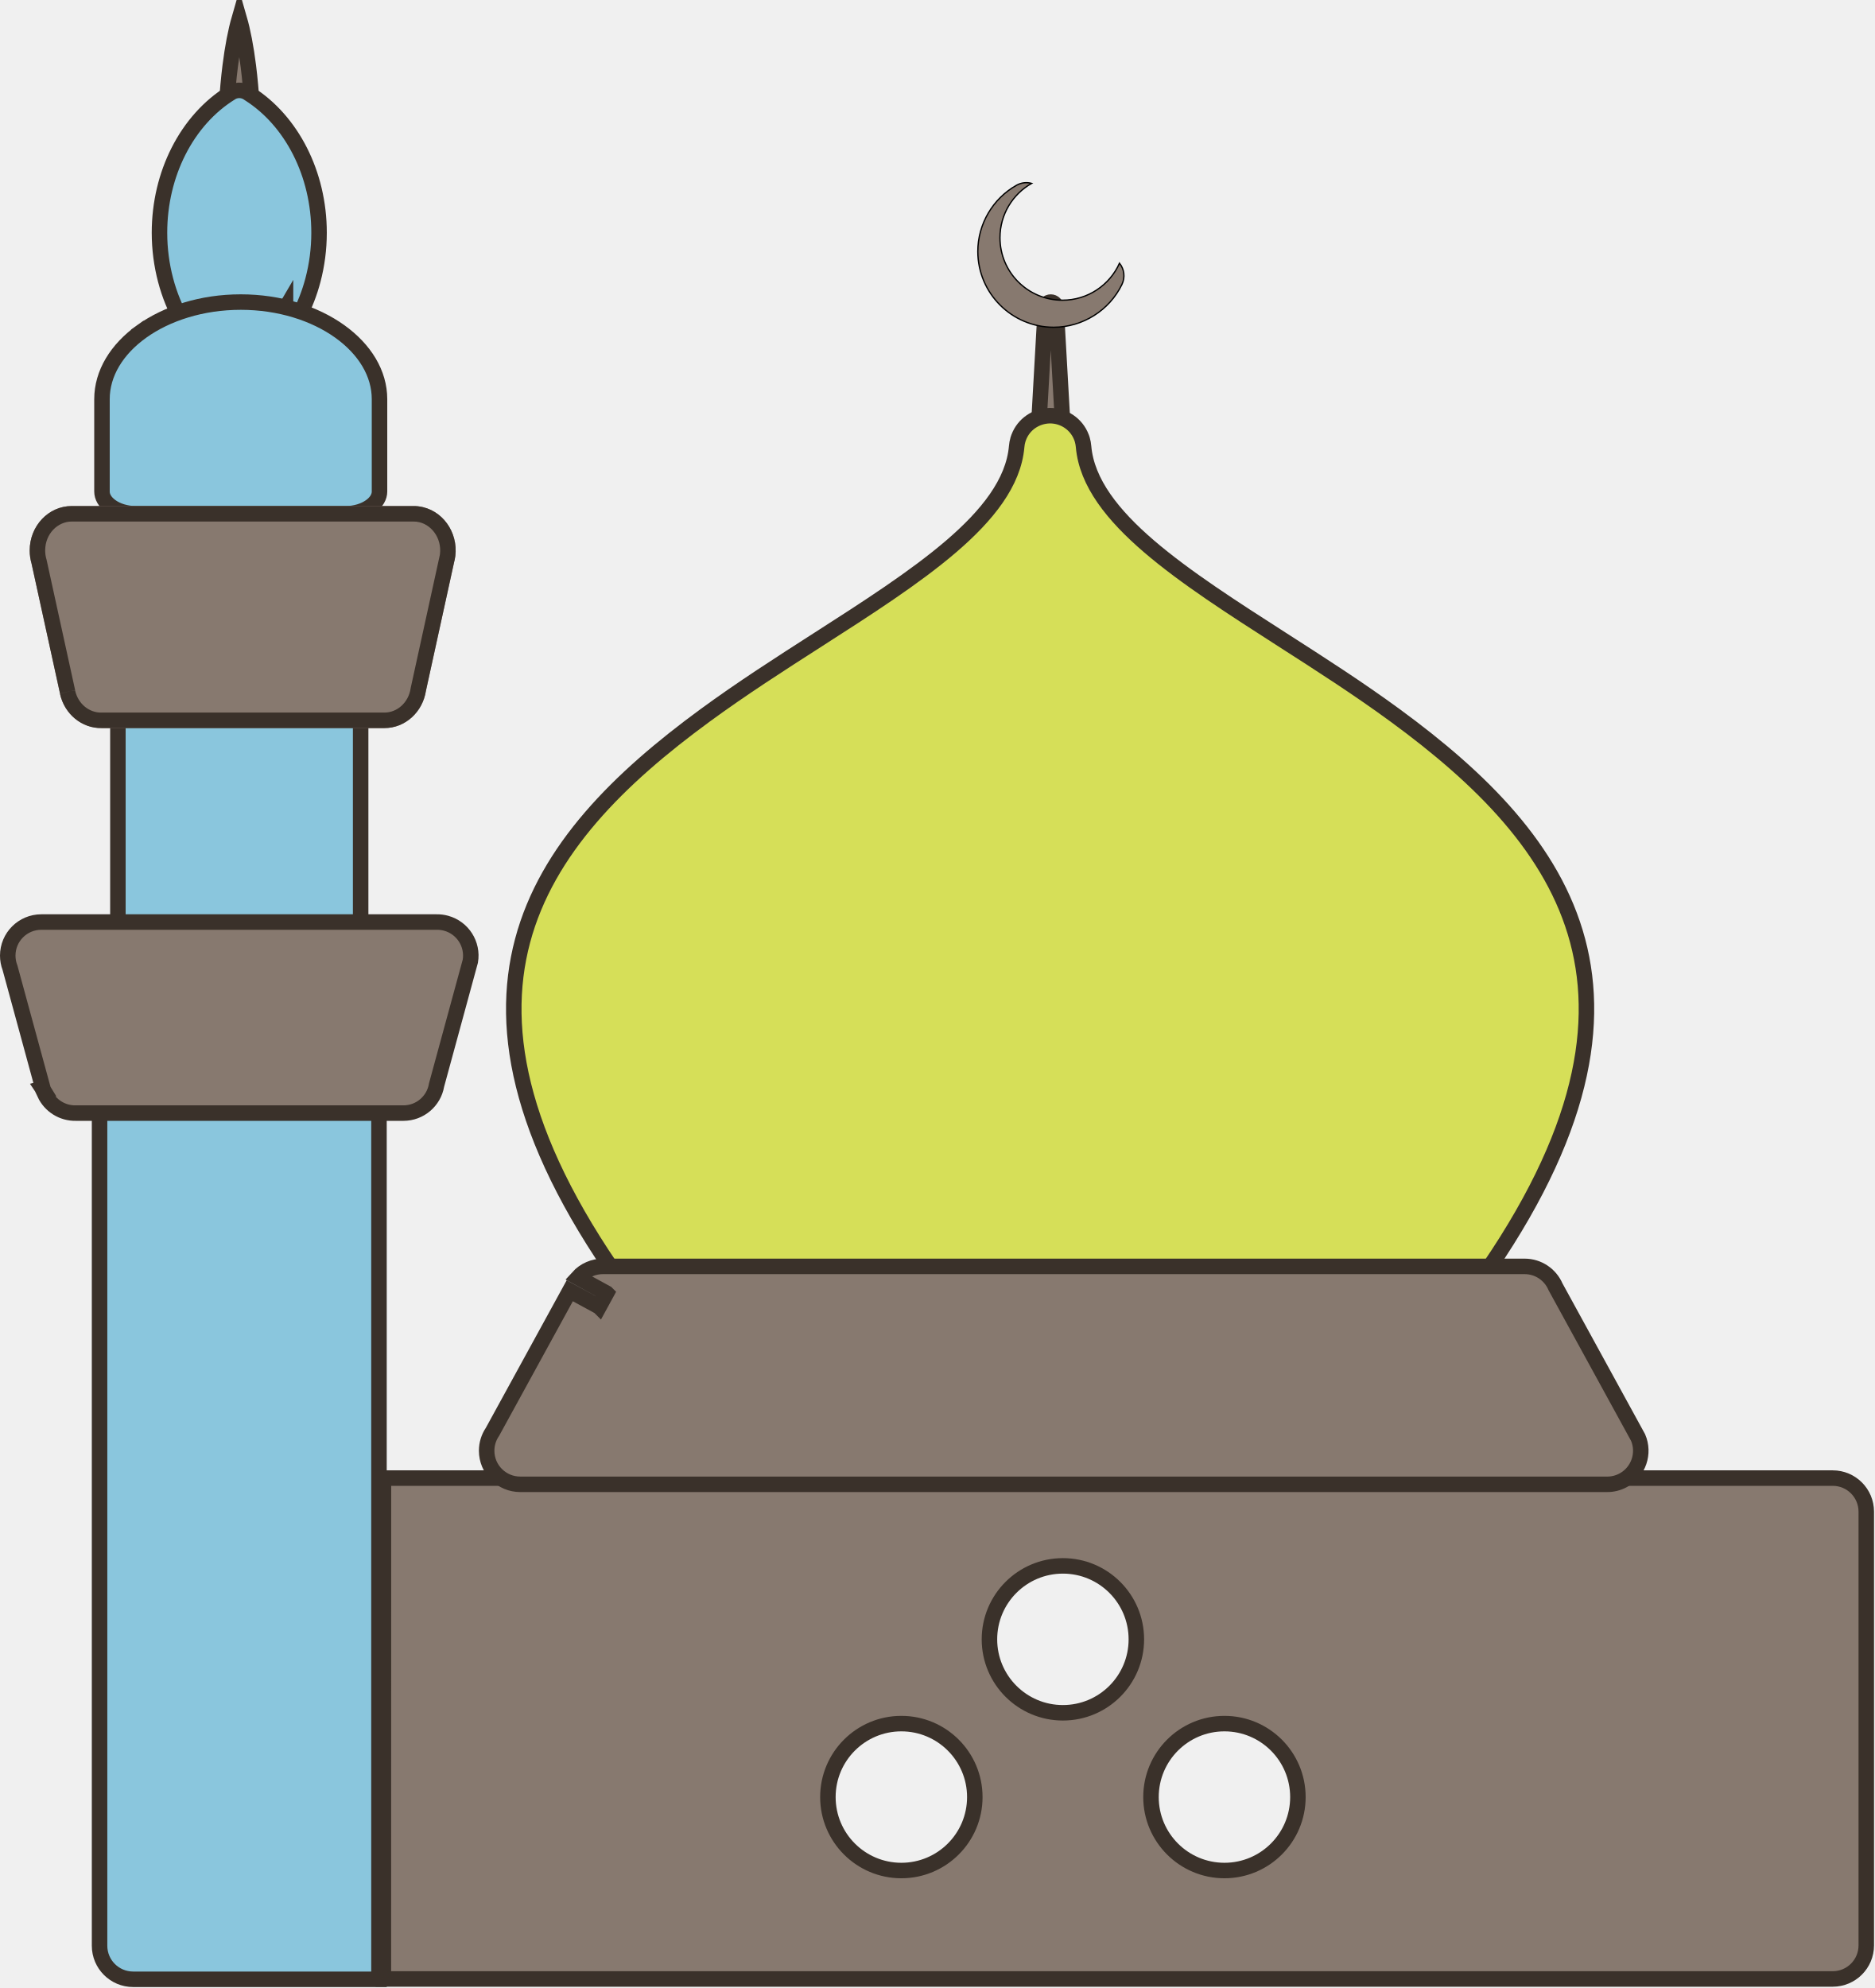
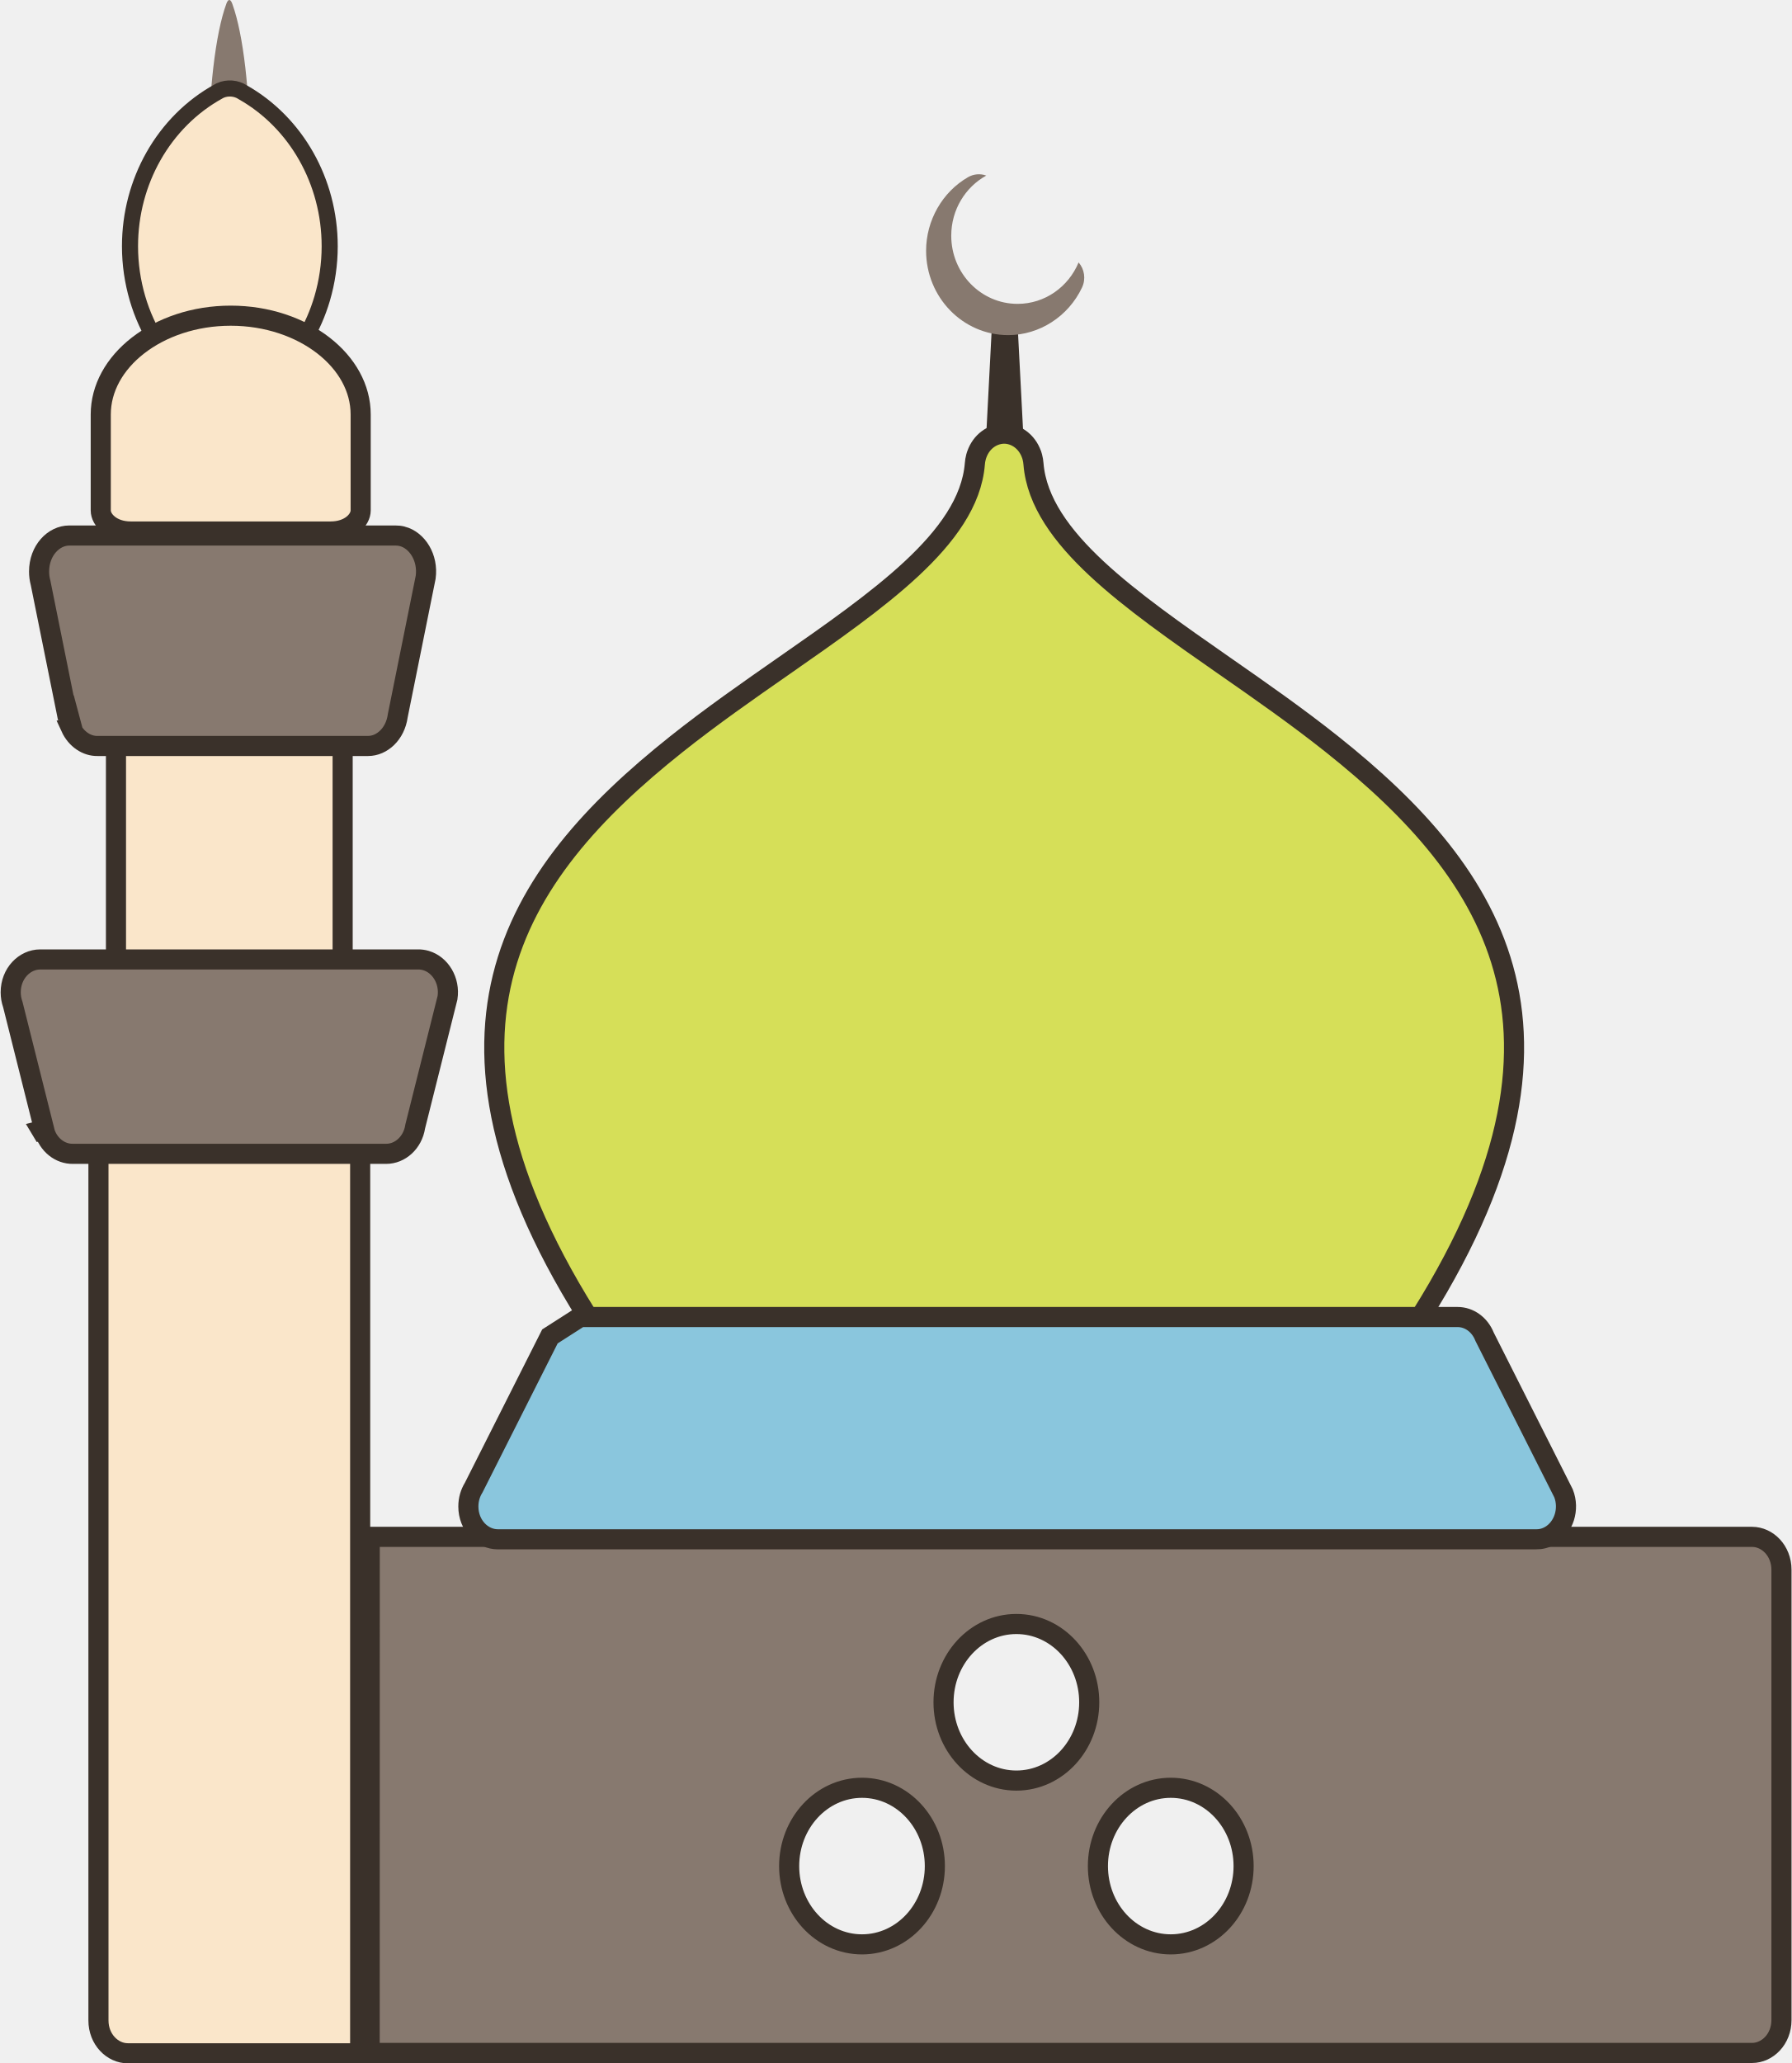
- <svg xmlns="http://www.w3.org/2000/svg" width="1452" height="1540" viewBox="0 0 1452 1540" fill="none">
-   <path d="M818.154 238.154V238.323L818.164 238.492L824 341.812C823.92 347.265 819.473 351.662 814 351.662C808.528 351.662 804.081 347.265 804.001 341.812L809.837 238.492L809.847 238.323V238.154C809.847 235.86 811.707 234 814 234C816.294 234 818.154 235.86 818.154 238.154Z" fill="#87796F" stroke="#3A312A" stroke-width="12" />
-   <path d="M179.092 187.063L179.083 186.988L179.073 186.913C177.659 176.871 176.534 165.811 175.769 154.04L175.769 154.04C174.988 142.023 174.565 129.33 174.565 116.286C174.565 92.532 175.941 70.264 178.314 51.319L178.314 51.319C180.153 36.632 182.576 24.108 185.359 14.446C188.144 24.115 190.567 36.639 192.405 51.32C194.777 70.266 196.154 92.534 196.154 116.286C196.154 129.331 195.731 142.024 194.95 154.04L194.95 154.04C194.344 163.35 193.515 172.213 192.495 180.48L187.956 182.397L187.956 182.398L191.181 190.038C191.007 190.962 190.823 191.72 190.646 192.324H180.074C179.709 191.077 179.35 189.305 179.092 187.063Z" fill="#87796F" stroke="#3A312A" stroke-width="12" />
-   <path d="M297.05 1145H1419.77C1434.13 1145 1445.77 1156.64 1445.77 1171V1507C1445.77 1521.36 1434.13 1533 1419.77 1533H297C297.001 1468.34 297.013 1403.67 297.025 1339.01V1339C297.037 1274.34 297.049 1209.67 297.05 1145ZM738.498 1351.86C728.206 1341.57 713.971 1335.19 698.26 1335.19C682.549 1335.19 668.315 1341.57 658.023 1351.86C647.732 1362.15 641.354 1376.39 641.354 1392.1C641.354 1407.81 647.732 1422.04 658.023 1432.33C668.315 1442.62 682.549 1449 698.26 1449C713.971 1449 728.206 1442.62 738.498 1432.33C748.789 1422.04 755.167 1407.81 755.167 1392.1C755.167 1376.39 748.789 1362.15 738.498 1351.86ZM863.646 1229.67C853.354 1219.38 839.12 1213 823.409 1213C807.698 1213 793.464 1219.38 783.172 1229.67C772.881 1239.96 766.504 1254.2 766.504 1269.91C766.504 1285.62 772.881 1299.85 783.172 1310.14C793.464 1320.43 807.698 1326.81 823.409 1326.81C839.12 1326.81 853.354 1320.43 863.646 1310.14C873.937 1299.85 880.314 1285.62 880.314 1269.91C880.314 1254.2 873.937 1239.96 863.646 1229.67ZM988.795 1351.86C978.503 1341.57 964.269 1335.19 948.558 1335.19C932.847 1335.19 918.612 1341.57 908.32 1351.86C898.029 1362.15 891.651 1376.39 891.651 1392.1C891.651 1407.81 898.029 1422.04 908.32 1432.33C918.612 1442.62 932.847 1449 948.558 1449C964.269 1449 978.503 1442.62 988.795 1432.33C999.086 1422.04 1005.46 1407.81 1005.46 1392.1C1005.46 1376.39 999.086 1362.15 988.795 1351.86Z" fill="#87796F" stroke="#3A312A" stroke-width="12" />
-   <path d="M141.43 249.22L141.325 248.996L141.203 248.781C135.655 239.033 131.258 228.309 128.265 216.905L128.264 216.905C125.203 205.245 123.548 192.933 123.548 180.285C123.548 157.243 128.938 135.653 138.226 117.28L138.226 117.28C148.028 97.889 162.196 82.126 178.981 71.843L179.883 71.29C184.058 69.202 188.966 69.71 192.597 72.361L192.758 72.479L192.927 72.586C209.193 82.877 222.922 98.349 232.492 117.281C241.778 135.654 247.17 157.245 247.17 180.285C247.17 192.935 245.515 205.246 242.454 216.905L242.454 216.905C239.843 226.847 236.167 236.272 231.592 244.983L221.207 238.893L221.197 238.887L221.196 238.886L215.125 249.237L215.126 249.238L224.35 254.65C222.427 255.771 220.226 256.352 217.991 256.324L217.953 256.323H217.915H152.557C147.638 256.323 143.385 253.427 141.43 249.22Z" fill="#8AC6DD" stroke="#3A312A" stroke-width="12" />
-   <path d="M839.406 345.915L839.408 345.939L839.41 345.962C841.846 373.923 862.214 399.293 890.154 423.261C918.223 447.338 955.301 471.116 993.475 495.596L993.724 495.755L996.963 490.705L993.724 495.755C1022.74 514.365 1052.41 533.391 1080.82 554.203C1147.22 602.833 1203.25 657.809 1222.16 728.718C1240.98 799.286 1223.44 887.389 1138.53 1003.31C1130.07 1014.86 1113.84 1017.36 1102.3 1008.9L1101.05 1007.98L1099.51 1007.78C1043.46 1000.6 931.536 1000.14 818.513 1001.68C751.277 1002.59 683.028 1004.23 625.762 1005.61C586.934 1006.54 553.155 1007.35 528.164 1007.73L526.252 1007.76L524.709 1008.9C513.162 1017.36 496.937 1014.86 488.471 1003.31C403.565 887.388 386.027 799.286 404.846 728.718C423.756 657.808 479.785 602.833 546.182 554.203C574.597 533.391 604.259 514.365 633.28 495.755L630.041 490.705L633.28 495.755L633.531 495.595C671.705 471.115 708.783 447.338 736.851 423.26C764.791 399.293 785.159 373.923 787.595 345.962L787.597 345.939L787.599 345.915C787.74 344.133 788.061 342.399 788.546 340.729L788.549 340.718L788.553 340.706L788.569 340.651L788.725 340.14L788.734 340.11L788.77 339.994L788.868 339.7L788.886 339.649L789.001 339.314L789.021 339.257L789.027 339.241L789.051 339.174L789.234 338.677L789.24 338.662L789.246 338.647C793.057 328.73 802.407 322.232 813.26 322C824.236 321.978 833.891 328.582 837.759 338.647L837.762 338.656L837.766 338.665L837.766 338.666L837.956 339.179L837.978 339.241L837.983 339.256L838.005 339.318L838.119 339.649L838.136 339.698L838.235 339.994L838.271 340.111L838.28 340.14L838.436 340.649L838.45 340.7L838.455 340.716L838.46 340.732C838.944 342.398 839.265 344.131 839.406 345.915Z" fill="#D6DF58" stroke="#3A312A" stroke-width="12" />
-   <path d="M103.13 809.247H267.588C281.948 809.247 293.589 820.888 293.589 835.247V1415.13V1507.25V1533.25H267.588H217.027H103.131C88.772 1533.25 77.13 1521.61 77.13 1507.25V835.247C77.13 820.888 88.771 809.247 103.13 809.247Z" fill="#8AC6DD" stroke="#3A312A" stroke-width="12" />
-   <path d="M253.384 766.257H117.336C102.977 766.257 91.335 754.615 91.335 740.256V532.255C91.335 517.896 102.977 506.254 117.336 506.254H253.384C267.743 506.254 279.385 517.896 279.385 532.255V740.256C279.385 754.615 267.743 766.257 253.384 766.257Z" fill="#8AC6DD" stroke="#3A312A" stroke-width="12" />
-   <path d="M58.746 862.257H58.69L58.635 862.258C48.449 862.446 38.952 856.586 34.61 847.248L35.126 846.929L35.153 846.913L33.347 843.971C33.258 843.682 33.172 843.39 33.092 843.095L32.85 843.161L32.845 843.154L33.215 843.053L7.821 749.918L7.748 749.649L7.65 749.389C6.586 746.552 6 743.478 6 740.256C6 725.897 17.642 714.255 32.001 714.255H338.154H338.205L338.257 714.254C340.66 714.213 343.112 714.505 345.556 715.171L345.557 715.172C358.559 718.717 366.553 731.525 364.364 744.539L363.676 747.061L338.273 840.229L338.2 840.498L338.151 840.773C336.016 852.978 325.355 862.257 312.541 862.257H58.746Z" fill="#87796F" stroke="#3A312A" stroke-width="12" />
-   <path d="M467.351 981.002L467.388 981.002H467.425H1181.09C1191.72 981.002 1200.88 987.386 1204.91 996.555L1205.01 996.794L1205.14 997.023L1267.79 1111.39L1268.98 1113.55C1274.23 1125.73 1269.44 1140.13 1257.58 1146.63C1253.51 1148.86 1249.12 1149.88 1244.79 1149.83L1244.76 1149.82H1244.72H403.001C388.642 1149.82 377 1138.18 377 1123.82C377 1118.49 378.602 1113.54 381.35 1109.42L381.494 1109.21L381.62 1108.98L441.386 999.884L464.117 1012.26L464.13 1012.27L469.883 1001.74L469.87 1001.73L447.691 989.583C452.746 983.971 459.964 980.911 467.351 981.002Z" fill="#87796F" stroke="#3A312A" stroke-width="12" />
-   <path d="M109.806 256.715C129.238 242.812 156.371 234 186.5 234H186.501C216.629 234 243.761 242.812 263.194 256.714C282.643 270.63 294 289.296 294 309.202V380.799C294 384.769 291.761 388.926 287.01 392.325C282.271 395.715 275.417 398 267.571 398H105.429C97.583 398 90.729 395.715 85.99 392.325C81.239 388.926 79 384.769 79 380.799V309.202C79 289.296 90.357 270.63 109.806 256.715ZM109.806 256.715L106.329 251.854L109.806 256.715Z" fill="#8AC6DD" stroke="#3A312A" stroke-width="12" />
-   <mask id="path-11-inside-1_313_961" fill="white">
-     <path d="M297.839 563.996H78.597C63.605 564.227 49.967 553.422 46.447 537.356L55.548 535.077L46.497 537.257L24.418 436.47C23.496 433.285 23 429.906 23 426.403C23 407.406 37.573 392.004 55.548 392.004H319.934C322.52 391.963 325.154 392.246 327.787 392.891C345.298 397.176 356.208 415.654 352.154 434.161L352.086 434.145L329.973 535.077C327.489 551.469 314.049 563.996 297.839 563.996Z" />
-   </mask>
-   <path d="M297.839 563.996H78.597C63.605 564.227 49.967 553.422 46.447 537.356L55.548 535.077L46.497 537.257L24.418 436.47C23.496 433.285 23 429.906 23 426.403C23 407.406 37.573 392.004 55.548 392.004H319.934C322.52 391.963 325.154 392.246 327.787 392.891C345.298 397.176 356.208 415.654 352.154 434.161L352.086 434.145L329.973 535.077C327.489 551.469 314.049 563.996 297.839 563.996Z" fill="#87796F" />
-   <path d="M78.597 563.996V551.996H78.505L78.412 551.998L78.597 563.996ZM46.447 537.356L43.532 525.715L32.232 528.545L34.725 539.924L46.447 537.356ZM55.548 535.077L58.463 546.717L52.738 523.411L55.548 535.077ZM46.497 537.257L34.775 539.825L37.397 551.792L49.307 548.923L46.497 537.257ZM24.418 436.47L36.139 433.902L36.055 433.515L35.945 433.134L24.418 436.47ZM319.934 392.004V404.004H320.028L320.123 404.002L319.934 392.004ZM327.787 392.891L324.932 404.547L324.935 404.547L327.787 392.891ZM352.154 434.161L349.348 445.829L361.255 448.692L363.876 436.729L352.154 434.161ZM352.086 434.145L354.892 422.478L342.984 419.614L340.364 431.577L352.086 434.145ZM329.973 535.077L318.251 532.509L318.168 532.892L318.109 533.279L329.973 535.077ZM297.839 551.996H78.597V575.996H297.839V551.996ZM78.412 551.998C69.447 552.136 60.537 545.598 58.169 534.788L34.725 539.924C39.396 561.246 57.763 576.319 78.782 575.995L78.412 551.998ZM49.362 548.997L58.463 546.717L52.633 523.436L43.532 525.715L49.362 548.997ZM52.738 523.411L43.687 525.591L49.307 548.923L58.358 546.743L52.738 523.411ZM58.219 534.689L36.139 433.902L12.695 439.038L34.775 539.825L58.219 534.689ZM35.945 433.134C35.334 431.026 35 428.769 35 426.403H11C11 431.043 11.658 435.545 12.89 439.805L35.945 433.134ZM35 426.403C35 413.399 44.817 404.004 55.548 404.004V380.004C30.329 380.004 11 401.412 11 426.403H35ZM55.548 404.004H319.934V380.004H55.548V404.004ZM320.123 404.002C321.701 403.978 323.311 404.15 324.932 404.547L330.642 381.236C326.996 380.343 323.34 379.949 319.746 380.005L320.123 404.002ZM324.935 404.547C335.6 407.157 343.21 418.914 340.432 431.593L363.876 436.729C369.207 412.395 354.997 387.195 330.639 381.235L324.935 404.547ZM354.96 422.494L354.892 422.478L349.28 445.812L349.348 445.829L354.96 422.494ZM340.364 431.577L318.251 532.509L341.695 537.645L363.808 436.713L340.364 431.577ZM318.109 533.279C316.424 544.394 307.539 551.996 297.839 551.996V575.996C320.559 575.996 338.554 558.544 341.838 536.875L318.109 533.279Z" fill="#3A312A" mask="url(#path-11-inside-1_313_961)" />
-   <path d="M765.613 165.046C770.816 156.162 778.31 148.654 787.533 143.479C791.221 141.411 795.394 141.016 799.177 142.05C784.536 150.371 774.658 166.107 774.658 184.153C774.658 210.882 796.327 232.551 823.057 232.551C842.76 232.551 859.711 220.776 867.262 203.881C870.897 208.388 871.841 214.759 869.158 220.317C864.266 230.414 856.659 238.697 847.437 244.477C838.197 250.266 827.443 253.507 816.282 253.507C800.053 253.507 785.357 246.925 774.718 236.288C764.081 225.649 757.5 210.953 757.5 194.725C757.5 184.178 760.39 173.967 765.613 165.046Z" fill="#87796F" stroke="black" />
+ <svg xmlns="http://www.w3.org/2000/svg" width="1337" height="1539" viewBox="0 0 1337 1539" fill="none">
+   <path d="M751.55 238.154V238.349L751.56 238.543L756.93 341.832C756.85 347.022 753.085 350.162 749.704 350.162C746.324 350.162 742.559 347.022 742.479 341.832L747.849 238.543L747.859 238.349V238.154C747.859 237.224 748.203 236.501 748.615 236.053C749.017 235.616 749.407 235.5 749.705 235.5C750.002 235.5 750.392 235.616 750.794 236.053C751.206 236.501 751.55 237.224 751.55 238.154Z" fill="#87796F" stroke="#3A312A" stroke-width="15" />
+   <path d="M159.842 187.75C158.519 177.544 157.471 166.334 156.759 154.43C156.032 142.281 155.64 129.457 155.64 116.286C155.64 92.313 156.917 69.794 159.132 50.574C161.47 30.29 164.865 13.648 168.928 2.727L168.923 2.688C170.406 -1.292 172.232 -0.717 173.553 3.516C177.489 14.442 180.78 30.77 183.062 50.575C185.276 69.795 186.555 92.314 186.555 116.286C186.555 129.459 186.162 142.282 185.435 154.43C184.687 166.927 183.57 178.657 182.152 189.265L178.574 180.063L182.165 189.304C181.38 195.169 179.965 198.404 178.518 198.324H163.62C161.947 198.324 160.504 193.994 159.842 187.75Z" fill="#87796F" />
+   <path d="M275.876 1146.5H1307.26C1318.81 1146.5 1329.22 1156.87 1329.22 1171V1507C1329.22 1521.13 1318.81 1531.5 1307.26 1531.5H275.83C275.831 1467.34 275.842 1403.17 275.853 1339.01V1339C275.864 1274.84 275.875 1210.67 275.876 1146.5ZM681.825 1351.02C672.057 1340.41 658.396 1333.69 643.176 1333.69C627.957 1333.69 614.297 1340.41 604.529 1351.02C594.77 1361.63 588.822 1376.17 588.822 1392.1C588.822 1408.03 594.77 1422.57 604.529 1433.17C614.297 1443.78 627.957 1450.5 643.176 1450.5C658.396 1450.5 672.057 1443.78 681.825 1433.17C691.584 1422.57 697.531 1408.03 697.531 1392.1C697.531 1376.17 691.584 1361.63 681.825 1351.02ZM797.012 1228.83C787.244 1218.22 773.584 1211.5 758.365 1211.5C743.145 1211.5 729.485 1218.22 719.717 1228.83C709.958 1239.44 704.011 1253.98 704.011 1269.91C704.011 1285.84 709.958 1300.38 719.717 1310.98C729.485 1321.59 743.145 1328.31 758.365 1328.31C773.584 1328.31 787.244 1321.59 797.012 1310.98C806.771 1300.38 812.719 1285.84 812.719 1269.91C812.719 1253.98 806.771 1239.44 797.012 1228.83ZM912.201 1351.02C902.433 1340.41 888.773 1333.69 873.553 1333.69C858.333 1333.69 844.673 1340.41 834.904 1351.02C825.146 1361.63 819.198 1376.17 819.198 1392.1C819.198 1408.03 825.146 1422.57 834.904 1433.17C844.673 1443.78 858.333 1450.5 873.553 1450.5C888.773 1450.5 902.433 1443.78 912.201 1433.17C921.959 1422.57 927.907 1408.03 927.907 1392.1C927.907 1376.17 921.96 1361.63 912.201 1351.02Z" fill="#87796F" stroke="#3A312A" stroke-width="15" />
+   <path d="M118.218 256.986L118.097 256.753L117.956 256.532C111.359 246.143 106.141 234.731 102.591 222.612L102.591 222.612C98.96 210.221 97 197.145 97 183.717C97 159.261 103.381 136.317 114.417 116.754L114.417 116.754C126.061 96.109 142.95 79.222 163.096 68.161L164.216 67.546C169.729 65.051 176.27 65.662 181.007 68.762L181.167 68.866L181.333 68.96C200.85 80.027 217.215 96.599 228.583 116.755C239.616 136.318 246 159.263 246 183.717C246 197.147 244.04 210.222 240.409 222.611L240.409 222.612C237.205 233.549 232.644 243.909 226.935 253.461L213.232 246.26L213.231 246.259L207.648 256.881L207.649 256.882L218.965 262.832C216.411 264.254 213.383 265.035 210.216 264.999L210.182 264.998H210.148H132.56C125.916 264.998 120.554 261.493 118.218 256.986Z" fill="#FAE6CA" stroke="#3A312A" stroke-width="12" />
+   <path d="M771.113 345.987L771.115 346.014L771.117 346.041C773.393 374.42 792.427 400.1 818.279 424.193C844.212 448.362 878.433 472.205 913.51 496.644L913.818 496.858L916.945 492.369L913.818 496.858C940.536 515.474 967.786 534.465 993.884 555.232C1054.85 603.749 1106.12 658.45 1123.43 728.96C1140.66 799.17 1124.64 886.964 1046.65 1002.66C1039.39 1013.42 1025.97 1015.44 1016.46 1007.87L1014.86 1006.59L1012.82 1006.31C961.014 999.089 857.792 998.64 753.822 1000.18C691.995 1001.09 629.054 1002.74 576.286 1004.11C540.55 1005.04 509.479 1005.85 486.578 1006.24L484.026 1006.28L482.03 1007.87C472.519 1015.44 459.106 1013.42 451.846 1002.66C373.849 886.963 357.829 799.17 375.062 728.959C392.369 658.45 443.638 603.749 504.608 555.232C530.705 534.465 557.956 515.474 584.674 496.858L580.387 490.705L584.674 496.858L584.982 496.644C620.06 472.204 654.281 448.362 680.213 424.193C706.065 400.1 725.1 374.42 727.375 346.041L727.377 346.014L727.379 345.987C727.504 344.267 727.79 342.596 728.218 340.993L728.222 340.979L728.225 340.966L728.237 340.92L728.377 340.423L728.387 340.388L728.416 340.288L728.501 340.012L728.519 339.952L728.62 339.636L728.639 339.575L728.641 339.569L728.665 339.497L728.823 339.031L728.83 339.013L728.836 338.996C732.203 329.477 740.225 323.716 749.054 323.5C757.953 323.492 766.236 329.326 769.656 338.996L769.66 339.006L769.664 339.017L769.829 339.502L769.851 339.568L769.853 339.575L769.874 339.641L769.973 339.952L769.991 340.011L770.076 340.287L770.105 340.389L770.115 340.423L770.254 340.917L770.265 340.959L770.27 340.977L770.275 340.996C770.703 342.595 770.988 344.264 771.113 345.987Z" fill="#D6DF58" stroke="#3A312A" stroke-width="15" />
+   <path d="M95.413 810.747H246.781C258.332 810.747 268.735 821.119 268.735 835.247V1415.13V1507.25V1531.75H246.781H200.244H95.413C83.862 1531.75 73.459 1521.38 73.459 1507.25V835.247C73.459 821.119 83.862 810.747 95.413 810.747Z" fill="#FAE6CA" stroke="#3A312A" stroke-width="15" />
+   <path d="M233.707 764.757H108.487C96.936 764.757 86.533 754.384 86.533 740.256V532.255C86.533 518.126 96.936 507.754 108.487 507.754H233.707C245.258 507.754 255.661 518.126 255.661 532.255V740.256C255.661 754.384 245.258 764.757 233.707 764.757Z" fill="#FAE6CA" stroke="#3A312A" stroke-width="15" />
+   <path d="M54.56 860.757H54.485L54.41 860.758C45.045 860.946 35.742 854.193 32.895 842.848L30.983 843.328L30.974 843.316L33.008 842.805L9.636 749.671L9.556 749.355L9.45 749.048C8.512 746.331 7.99 743.37 7.99 740.256C7.99 726.127 18.393 715.755 29.944 715.755H311.73H311.8L311.87 715.754C313.835 715.717 315.848 715.976 317.866 716.574L317.866 716.574C328.552 719.739 335.855 731.616 333.902 744.315L333.275 746.814L309.894 839.981L309.815 840.295L309.763 840.615C307.845 852.526 298.494 860.757 288.156 860.757H54.56Z" fill="#87796F" stroke="#3A312A" stroke-width="15" />
+   <path d="M1107.6 996.953L1107.72 997.24L1107.86 997.517L1165.53 1111.88L1166.6 1114.01C1171.26 1125.8 1166.81 1139.48 1156.8 1145.44C1153.39 1147.47 1149.77 1148.37 1146.24 1148.33L1146.19 1148.32H1146.14H371.417C359.866 1148.32 349.463 1137.95 349.463 1123.82C349.463 1118.66 350.892 1113.92 353.286 1110.02L353.45 1109.75L353.591 1109.47L410.323 996.962L432.908 982.502H1087.58C1096.19 982.502 1104.04 988.139 1107.6 996.953Z" fill="#8AC6DD" stroke="#3A312A" stroke-width="15" />
+   <path d="M172.146 235.5H172.147C199.364 235.5 223.84 244.149 241.347 257.756C258.849 271.362 269.113 289.639 269.113 309.202V380.799C269.113 387.821 260.974 396.5 246.765 396.5H97.528C83.318 396.5 75.18 387.821 75.18 380.799V309.202C75.18 289.638 85.444 271.362 102.946 257.756C120.453 244.149 144.928 235.5 172.146 235.5Z" fill="#FAE6CA" stroke="#3A312A" stroke-width="15" />
+   <path d="M72.832 556.496H72.77L72.707 556.497C64.897 556.628 56.867 551.57 52.738 542.545L53.587 542.314L49.719 527.821L49.07 527.991L30.317 434.987L30.271 434.762L30.212 434.539C29.532 431.984 29.16 429.253 29.16 426.403C29.16 410.54 40.156 399.504 51.618 399.504H294.961H295.025L295.089 399.503C296.784 399.474 298.515 399.675 300.26 400.139L300.262 400.14C311.288 403.071 319.609 416.028 317.61 430.636L317.202 432.662L296.849 533.594L296.805 533.816L296.773 534.041C294.884 547.588 284.995 556.496 274.624 556.496H72.832Z" fill="#87796F" stroke="#3A312A" stroke-width="15" />
+   <path d="M735.888 130.979C731.559 129.403 726.616 129.681 722.297 132.169C712.685 137.712 704.875 145.752 699.454 155.265C694.012 164.817 691 175.753 691 187.049C691 204.429 697.859 220.168 708.943 231.561C720.029 242.951 735.344 250 752.256 250C763.889 250 775.096 246.528 784.723 240.33C794.332 234.142 802.259 225.271 807.357 214.457C810.35 208.087 809.113 200.745 804.792 195.781C797.241 213.951 779.696 226.686 759.256 226.686C731.922 226.686 709.763 203.913 709.763 175.823C709.763 156.419 720.338 139.555 735.888 130.979Z" fill="#87796F" />
</svg>
